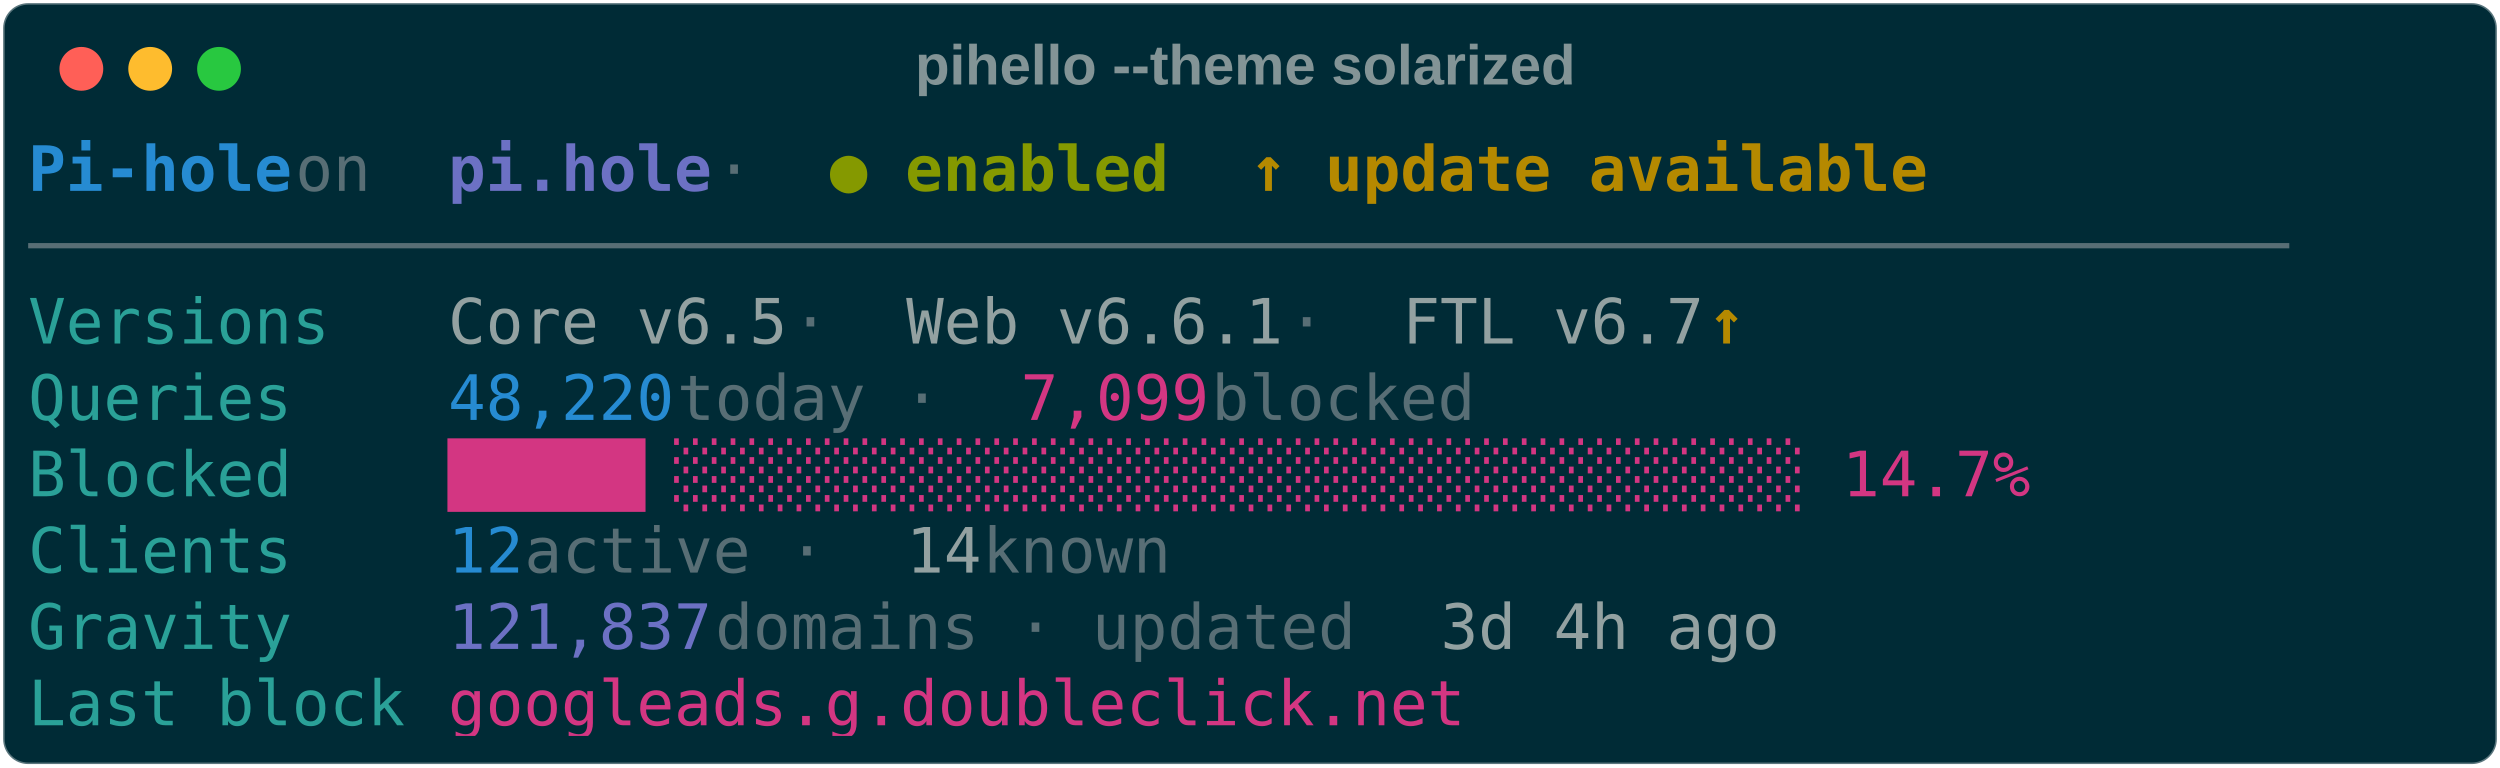
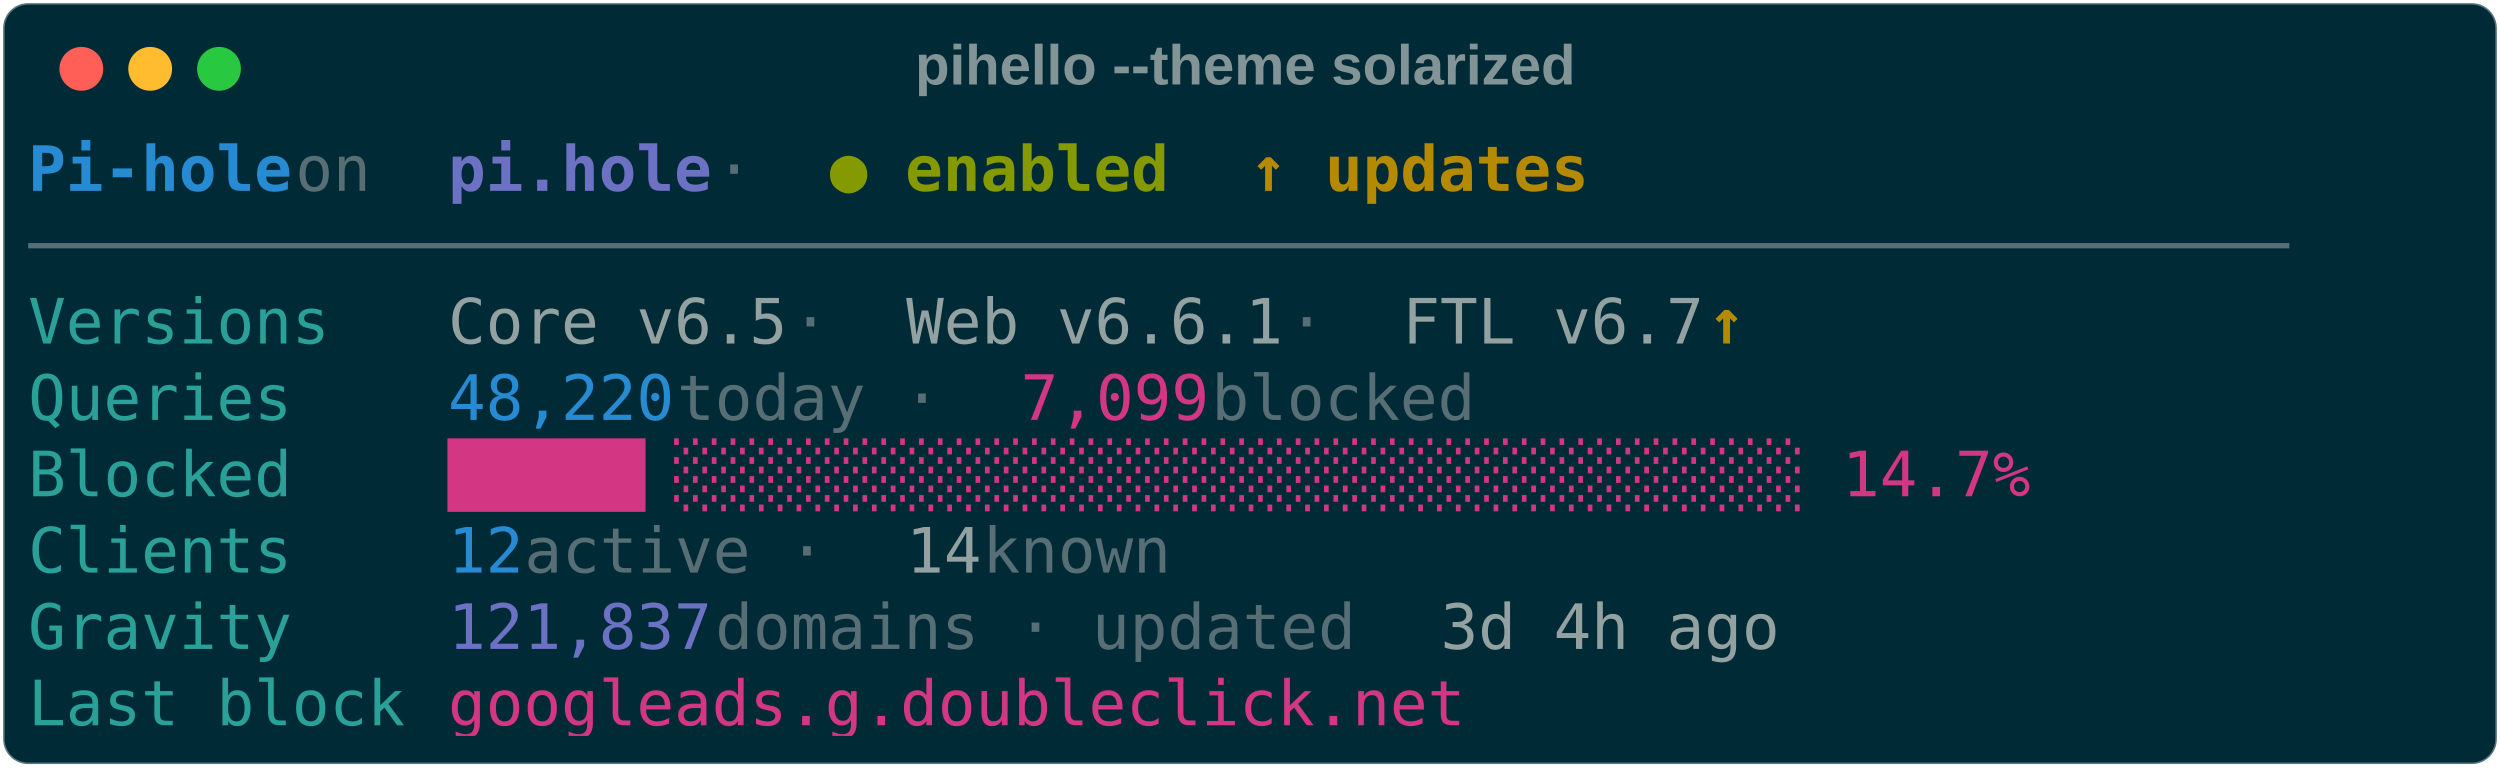
<svg xmlns="http://www.w3.org/2000/svg" class="rich-terminal" viewBox="0 0 799 245.2">
  <style>

    @font-face {
        font-family: "Fira Code";
        src: local("FiraCode-Regular"),
                url("https://cdnjs.cloudflare.com/ajax/libs/firacode/6.2.0/woff2/FiraCode-Regular.woff2") format("woff2"),
                url("https://cdnjs.cloudflare.com/ajax/libs/firacode/6.2.0/woff/FiraCode-Regular.woff") format("woff");
        font-style: normal;
        font-weight: 400;
    }
    @font-face {
        font-family: "Fira Code";
        src: local("FiraCode-Bold"),
                url("https://cdnjs.cloudflare.com/ajax/libs/firacode/6.2.0/woff2/FiraCode-Bold.woff2") format("woff2"),
                url("https://cdnjs.cloudflare.com/ajax/libs/firacode/6.2.0/woff/FiraCode-Bold.woff") format("woff");
        font-style: bold;
        font-weight: 700;
    }

-     .terminal-23665374-matrix {
+     .terminal-521082768-matrix {
        font-family: Fira Code, monospace;
        font-size: 20px;
        line-height: 24.4px;
        font-variant-east-asian: full-width;
    }

-     .terminal-23665374-title {
+     .terminal-521082768-title {
        font-size: 18px;
        font-weight: bold;
        font-family: arial;
    }

-     .terminal-23665374-r1 { fill: #268bd2;font-weight: bold }
- .terminal-23665374-r2 { fill: #586e75 }
- .terminal-23665374-r3 { fill: #6c71c4;font-weight: bold }
- .terminal-23665374-r4 { fill: #859900;font-weight: bold }
- .terminal-23665374-r5 { fill: #b58900;font-weight: bold }
- .terminal-23665374-r6 { fill: #839496 }
- .terminal-23665374-r7 { fill: #2aa198 }
- .terminal-23665374-r8 { fill: #93a1a1 }
- .terminal-23665374-r9 { fill: #268bd2 }
- .terminal-23665374-r10 { fill: #d33682 }
- .terminal-23665374-r11 { fill: #6c71c4 }
+     .terminal-521082768-r1 { fill: #268bd2;font-weight: bold }
+ .terminal-521082768-r2 { fill: #586e75 }
+ .terminal-521082768-r3 { fill: #6c71c4;font-weight: bold }
+ .terminal-521082768-r4 { fill: #859900;font-weight: bold }
+ .terminal-521082768-r5 { fill: #b58900;font-weight: bold }
+ .terminal-521082768-r6 { fill: #839496 }
+ .terminal-521082768-r7 { fill: #2aa198 }
+ .terminal-521082768-r8 { fill: #93a1a1 }
+ .terminal-521082768-r9 { fill: #268bd2 }
+ .terminal-521082768-r10 { fill: #d33682 }
+ .terminal-521082768-r11 { fill: #6c71c4 }
    </style>
  <defs>
-     <clipPath id="terminal-23665374-clip-terminal">
+     <clipPath id="terminal-521082768-clip-terminal">
      <rect x="0" y="0" width="779.8" height="194.2" />
    </clipPath>
-     <clipPath id="terminal-23665374-line-0">
+     <clipPath id="terminal-521082768-line-0">
      <rect x="0" y="1.5" width="780.8" height="24.65" />
    </clipPath>
-     <clipPath id="terminal-23665374-line-1">
+     <clipPath id="terminal-521082768-line-1">
      <rect x="0" y="25.9" width="780.8" height="24.65" />
    </clipPath>
-     <clipPath id="terminal-23665374-line-2">
+     <clipPath id="terminal-521082768-line-2">
      <rect x="0" y="50.3" width="780.8" height="24.65" />
    </clipPath>
-     <clipPath id="terminal-23665374-line-3">
+     <clipPath id="terminal-521082768-line-3">
      <rect x="0" y="74.7" width="780.8" height="24.65" />
    </clipPath>
-     <clipPath id="terminal-23665374-line-4">
+     <clipPath id="terminal-521082768-line-4">
      <rect x="0" y="99.1" width="780.8" height="24.65" />
    </clipPath>
-     <clipPath id="terminal-23665374-line-5">
+     <clipPath id="terminal-521082768-line-5">
      <rect x="0" y="123.5" width="780.8" height="24.65" />
    </clipPath>
-     <clipPath id="terminal-23665374-line-6">
+     <clipPath id="terminal-521082768-line-6">
      <rect x="0" y="147.9" width="780.8" height="24.65" />
    </clipPath>
  </defs>
  <rect fill="#002b36" stroke="rgba(255,255,255,0.35)" stroke-width="1" x="1" y="1" width="797" height="243.2" rx="8" />
-   <text class="terminal-23665374-title" fill="#839496" text-anchor="middle" x="398" y="27">pihello --theme solarized</text>
+   <text class="terminal-521082768-title" fill="#839496" text-anchor="middle" x="398" y="27">pihello --theme solarized</text>
  <g transform="translate(26,22)">
    <circle cx="0" cy="0" r="7" fill="#ff5f57" />
    <circle cx="22" cy="0" r="7" fill="#febc2e" />
    <circle cx="44" cy="0" r="7" fill="#28c840" />
  </g>
-   <g transform="translate(9, 41)" clip-path="url(#terminal-23665374-clip-terminal)">
-     <g class="terminal-23665374-matrix">
-       <text class="terminal-23665374-r1" x="0" y="20" textLength="85.4" clip-path="url(#terminal-23665374-line-0)">Pi-hole</text>
-       <text class="terminal-23665374-r2" x="85.4" y="20" textLength="48.8" clip-path="url(#terminal-23665374-line-0)"> on </text>
-       <text class="terminal-23665374-r3" x="134.2" y="20" textLength="85.4" clip-path="url(#terminal-23665374-line-0)">pi.hole</text>
-       <text class="terminal-23665374-r2" x="219.6" y="20" textLength="36.6" clip-path="url(#terminal-23665374-line-0)"> · </text>
-       <text class="terminal-23665374-r4" x="256.2" y="20" textLength="109.8" clip-path="url(#terminal-23665374-line-0)">● enabled</text>
-       <text class="terminal-23665374-r5" x="390.4" y="20" textLength="219.6" clip-path="url(#terminal-23665374-line-0)">↑ update available</text>
-       <text class="terminal-23665374-r6" x="780.8" y="20" textLength="12.2" clip-path="url(#terminal-23665374-line-0)">
+   <g transform="translate(9, 41)" clip-path="url(#terminal-521082768-clip-terminal)">
+     <g class="terminal-521082768-matrix">
+       <text class="terminal-521082768-r1" x="0" y="20" textLength="85.4" clip-path="url(#terminal-521082768-line-0)">Pi-hole</text>
+       <text class="terminal-521082768-r2" x="85.4" y="20" textLength="48.8" clip-path="url(#terminal-521082768-line-0)"> on </text>
+       <text class="terminal-521082768-r3" x="134.2" y="20" textLength="85.4" clip-path="url(#terminal-521082768-line-0)">pi.hole</text>
+       <text class="terminal-521082768-r2" x="219.6" y="20" textLength="36.6" clip-path="url(#terminal-521082768-line-0)"> · </text>
+       <text class="terminal-521082768-r4" x="256.2" y="20" textLength="109.8" clip-path="url(#terminal-521082768-line-0)">● enabled</text>
+       <text class="terminal-521082768-r5" x="390.4" y="20" textLength="109.8" clip-path="url(#terminal-521082768-line-0)">↑ updates</text>
+       <text class="terminal-521082768-r6" x="780.8" y="20" textLength="12.2" clip-path="url(#terminal-521082768-line-0)">
</text>
-       <text class="terminal-23665374-r2" x="0" y="44.4" textLength="732" clip-path="url(#terminal-23665374-line-1)">────────────────────────────────────────────────────────────</text>
-       <text class="terminal-23665374-r6" x="780.8" y="44.4" textLength="12.2" clip-path="url(#terminal-23665374-line-1)">
+       <text class="terminal-521082768-r2" x="0" y="44.4" textLength="732" clip-path="url(#terminal-521082768-line-1)">────────────────────────────────────────────────────────────</text>
+       <text class="terminal-521082768-r6" x="780.8" y="44.4" textLength="12.2" clip-path="url(#terminal-521082768-line-1)">
</text>
-       <text class="terminal-23665374-r7" x="0" y="68.8" textLength="134.2" clip-path="url(#terminal-23665374-line-2)">Versions   </text>
-       <text class="terminal-23665374-r8" x="134.2" y="68.8" textLength="109.8" clip-path="url(#terminal-23665374-line-2)">Core v6.5</text>
-       <text class="terminal-23665374-r2" x="244" y="68.8" textLength="36.6" clip-path="url(#terminal-23665374-line-2)"> · </text>
-       <text class="terminal-23665374-r8" x="280.6" y="68.8" textLength="122" clip-path="url(#terminal-23665374-line-2)">Web v6.6.1</text>
-       <text class="terminal-23665374-r2" x="402.6" y="68.8" textLength="36.6" clip-path="url(#terminal-23665374-line-2)"> · </text>
-       <text class="terminal-23665374-r8" x="439.2" y="68.8" textLength="97.6" clip-path="url(#terminal-23665374-line-2)">FTL v6.7</text>
-       <text class="terminal-23665374-r5" x="536.8" y="68.8" textLength="12.2" clip-path="url(#terminal-23665374-line-2)">↑</text>
-       <text class="terminal-23665374-r6" x="780.8" y="68.8" textLength="12.2" clip-path="url(#terminal-23665374-line-2)">
+       <text class="terminal-521082768-r7" x="0" y="68.8" textLength="134.2" clip-path="url(#terminal-521082768-line-2)">Versions   </text>
+       <text class="terminal-521082768-r8" x="134.2" y="68.8" textLength="109.8" clip-path="url(#terminal-521082768-line-2)">Core v6.5</text>
+       <text class="terminal-521082768-r2" x="244" y="68.8" textLength="36.6" clip-path="url(#terminal-521082768-line-2)"> · </text>
+       <text class="terminal-521082768-r8" x="280.6" y="68.8" textLength="122" clip-path="url(#terminal-521082768-line-2)">Web v6.6.1</text>
+       <text class="terminal-521082768-r2" x="402.6" y="68.8" textLength="36.6" clip-path="url(#terminal-521082768-line-2)"> · </text>
+       <text class="terminal-521082768-r8" x="439.2" y="68.8" textLength="97.6" clip-path="url(#terminal-521082768-line-2)">FTL v6.7</text>
+       <text class="terminal-521082768-r5" x="536.8" y="68.8" textLength="12.2" clip-path="url(#terminal-521082768-line-2)">↑</text>
+       <text class="terminal-521082768-r6" x="780.8" y="68.8" textLength="12.2" clip-path="url(#terminal-521082768-line-2)">
</text>
-       <text class="terminal-23665374-r7" x="0" y="93.2" textLength="134.2" clip-path="url(#terminal-23665374-line-3)">Queries    </text>
-       <text class="terminal-23665374-r9" x="134.2" y="93.2" textLength="73.2" clip-path="url(#terminal-23665374-line-3)">48,220</text>
-       <text class="terminal-23665374-r2" x="207.4" y="93.2" textLength="109.8" clip-path="url(#terminal-23665374-line-3)"> today · </text>
-       <text class="terminal-23665374-r10" x="317.2" y="93.2" textLength="61" clip-path="url(#terminal-23665374-line-3)">7,099</text>
-       <text class="terminal-23665374-r2" x="378.2" y="93.2" textLength="97.6" clip-path="url(#terminal-23665374-line-3)"> blocked</text>
-       <text class="terminal-23665374-r6" x="780.8" y="93.2" textLength="12.2" clip-path="url(#terminal-23665374-line-3)">
+       <text class="terminal-521082768-r7" x="0" y="93.2" textLength="134.2" clip-path="url(#terminal-521082768-line-3)">Queries    </text>
+       <text class="terminal-521082768-r9" x="134.2" y="93.2" textLength="73.2" clip-path="url(#terminal-521082768-line-3)">48,220</text>
+       <text class="terminal-521082768-r2" x="207.4" y="93.2" textLength="109.8" clip-path="url(#terminal-521082768-line-3)"> today · </text>
+       <text class="terminal-521082768-r10" x="317.2" y="93.2" textLength="61" clip-path="url(#terminal-521082768-line-3)">7,099</text>
+       <text class="terminal-521082768-r2" x="378.2" y="93.2" textLength="97.6" clip-path="url(#terminal-521082768-line-3)"> blocked</text>
+       <text class="terminal-521082768-r6" x="780.8" y="93.2" textLength="12.2" clip-path="url(#terminal-521082768-line-3)">
</text>
-       <text class="terminal-23665374-r7" x="0" y="117.6" textLength="134.2" clip-path="url(#terminal-23665374-line-4)">Blocked    </text>
-       <text class="terminal-23665374-r10" x="134.2" y="117.6" textLength="512.4" clip-path="url(#terminal-23665374-line-4)">█████▎░░░░░░░░░░░░░░░░░░░░░░░░░░░░░░ 14.7%</text>
-       <text class="terminal-23665374-r6" x="780.8" y="117.6" textLength="12.2" clip-path="url(#terminal-23665374-line-4)">
+       <text class="terminal-521082768-r7" x="0" y="117.6" textLength="134.2" clip-path="url(#terminal-521082768-line-4)">Blocked    </text>
+       <text class="terminal-521082768-r10" x="134.2" y="117.6" textLength="512.4" clip-path="url(#terminal-521082768-line-4)">█████▎░░░░░░░░░░░░░░░░░░░░░░░░░░░░░░ 14.7%</text>
+       <text class="terminal-521082768-r6" x="780.8" y="117.6" textLength="12.2" clip-path="url(#terminal-521082768-line-4)">
</text>
-       <text class="terminal-23665374-r7" x="0" y="142" textLength="134.2" clip-path="url(#terminal-23665374-line-5)">Clients    </text>
-       <text class="terminal-23665374-r9" x="134.2" y="142" textLength="24.4" clip-path="url(#terminal-23665374-line-5)">12</text>
-       <text class="terminal-23665374-r2" x="158.6" y="142" textLength="122" clip-path="url(#terminal-23665374-line-5)"> active · </text>
-       <text class="terminal-23665374-r8" x="280.6" y="142" textLength="24.4" clip-path="url(#terminal-23665374-line-5)">14</text>
-       <text class="terminal-23665374-r2" x="305" y="142" textLength="73.2" clip-path="url(#terminal-23665374-line-5)"> known</text>
-       <text class="terminal-23665374-r6" x="780.8" y="142" textLength="12.2" clip-path="url(#terminal-23665374-line-5)">
+       <text class="terminal-521082768-r7" x="0" y="142" textLength="134.2" clip-path="url(#terminal-521082768-line-5)">Clients    </text>
+       <text class="terminal-521082768-r9" x="134.2" y="142" textLength="24.4" clip-path="url(#terminal-521082768-line-5)">12</text>
+       <text class="terminal-521082768-r2" x="158.6" y="142" textLength="122" clip-path="url(#terminal-521082768-line-5)"> active · </text>
+       <text class="terminal-521082768-r8" x="280.6" y="142" textLength="24.4" clip-path="url(#terminal-521082768-line-5)">14</text>
+       <text class="terminal-521082768-r2" x="305" y="142" textLength="73.2" clip-path="url(#terminal-521082768-line-5)"> known</text>
+       <text class="terminal-521082768-r6" x="780.8" y="142" textLength="12.2" clip-path="url(#terminal-521082768-line-5)">
</text>
-       <text class="terminal-23665374-r7" x="0" y="166.4" textLength="134.2" clip-path="url(#terminal-23665374-line-6)">Gravity    </text>
-       <text class="terminal-23665374-r11" x="134.2" y="166.4" textLength="85.4" clip-path="url(#terminal-23665374-line-6)">121,837</text>
-       <text class="terminal-23665374-r2" x="219.6" y="166.4" textLength="231.8" clip-path="url(#terminal-23665374-line-6)"> domains · updated </text>
-       <text class="terminal-23665374-r8" x="451.4" y="166.4" textLength="109.8" clip-path="url(#terminal-23665374-line-6)">3d 4h ago</text>
-       <text class="terminal-23665374-r6" x="780.8" y="166.4" textLength="12.2" clip-path="url(#terminal-23665374-line-6)">
+       <text class="terminal-521082768-r7" x="0" y="166.4" textLength="134.2" clip-path="url(#terminal-521082768-line-6)">Gravity    </text>
+       <text class="terminal-521082768-r11" x="134.2" y="166.4" textLength="85.4" clip-path="url(#terminal-521082768-line-6)">121,837</text>
+       <text class="terminal-521082768-r2" x="219.6" y="166.4" textLength="231.8" clip-path="url(#terminal-521082768-line-6)"> domains · updated </text>
+       <text class="terminal-521082768-r8" x="451.4" y="166.4" textLength="109.8" clip-path="url(#terminal-521082768-line-6)">3d 4h ago</text>
+       <text class="terminal-521082768-r6" x="780.8" y="166.4" textLength="12.2" clip-path="url(#terminal-521082768-line-6)">
</text>
-       <text class="terminal-23665374-r7" x="0" y="190.8" textLength="134.2" clip-path="url(#terminal-23665374-line-7)">Last block </text>
-       <text class="terminal-23665374-r10" x="134.2" y="190.8" textLength="329.4" clip-path="url(#terminal-23665374-line-7)">googleads.g.doubleclick.net</text>
-       <text class="terminal-23665374-r6" x="780.8" y="190.8" textLength="12.2" clip-path="url(#terminal-23665374-line-7)">
+       <text class="terminal-521082768-r7" x="0" y="190.8" textLength="134.2" clip-path="url(#terminal-521082768-line-7)">Last block </text>
+       <text class="terminal-521082768-r10" x="134.2" y="190.8" textLength="329.4" clip-path="url(#terminal-521082768-line-7)">googleads.g.doubleclick.net</text>
+       <text class="terminal-521082768-r6" x="780.8" y="190.8" textLength="12.2" clip-path="url(#terminal-521082768-line-7)">
</text>
    </g>
  </g>
</svg>
